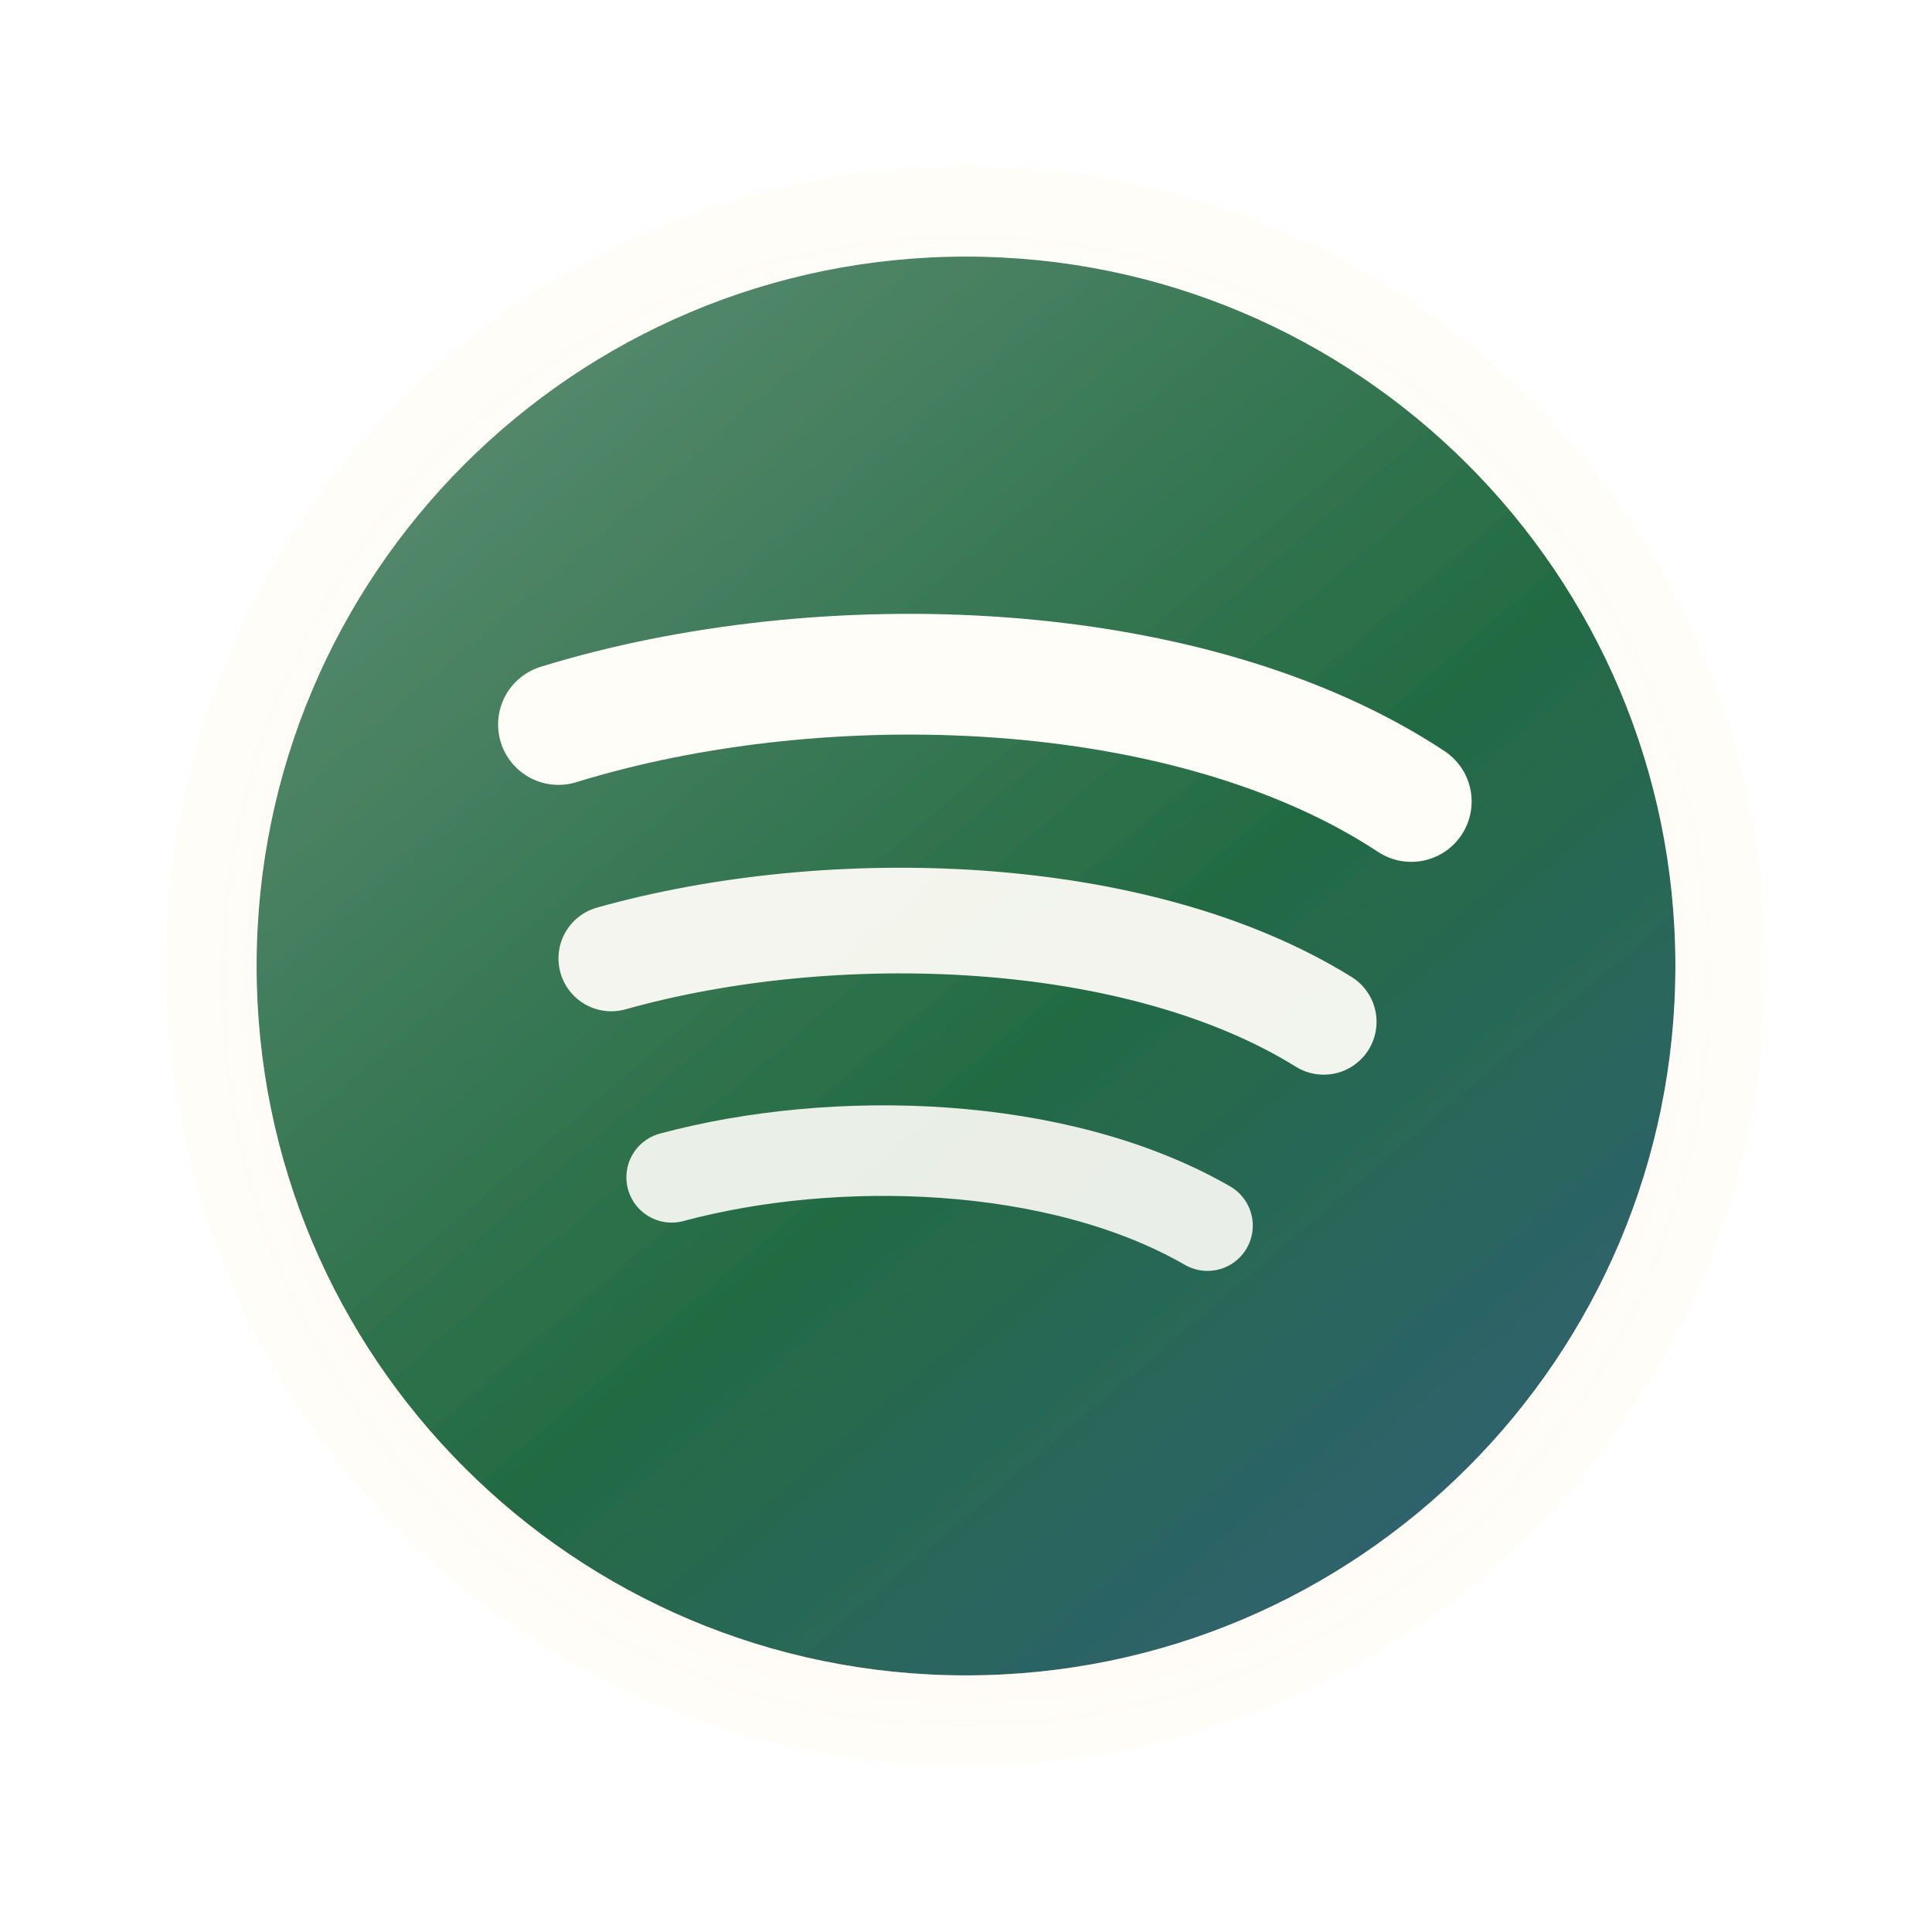
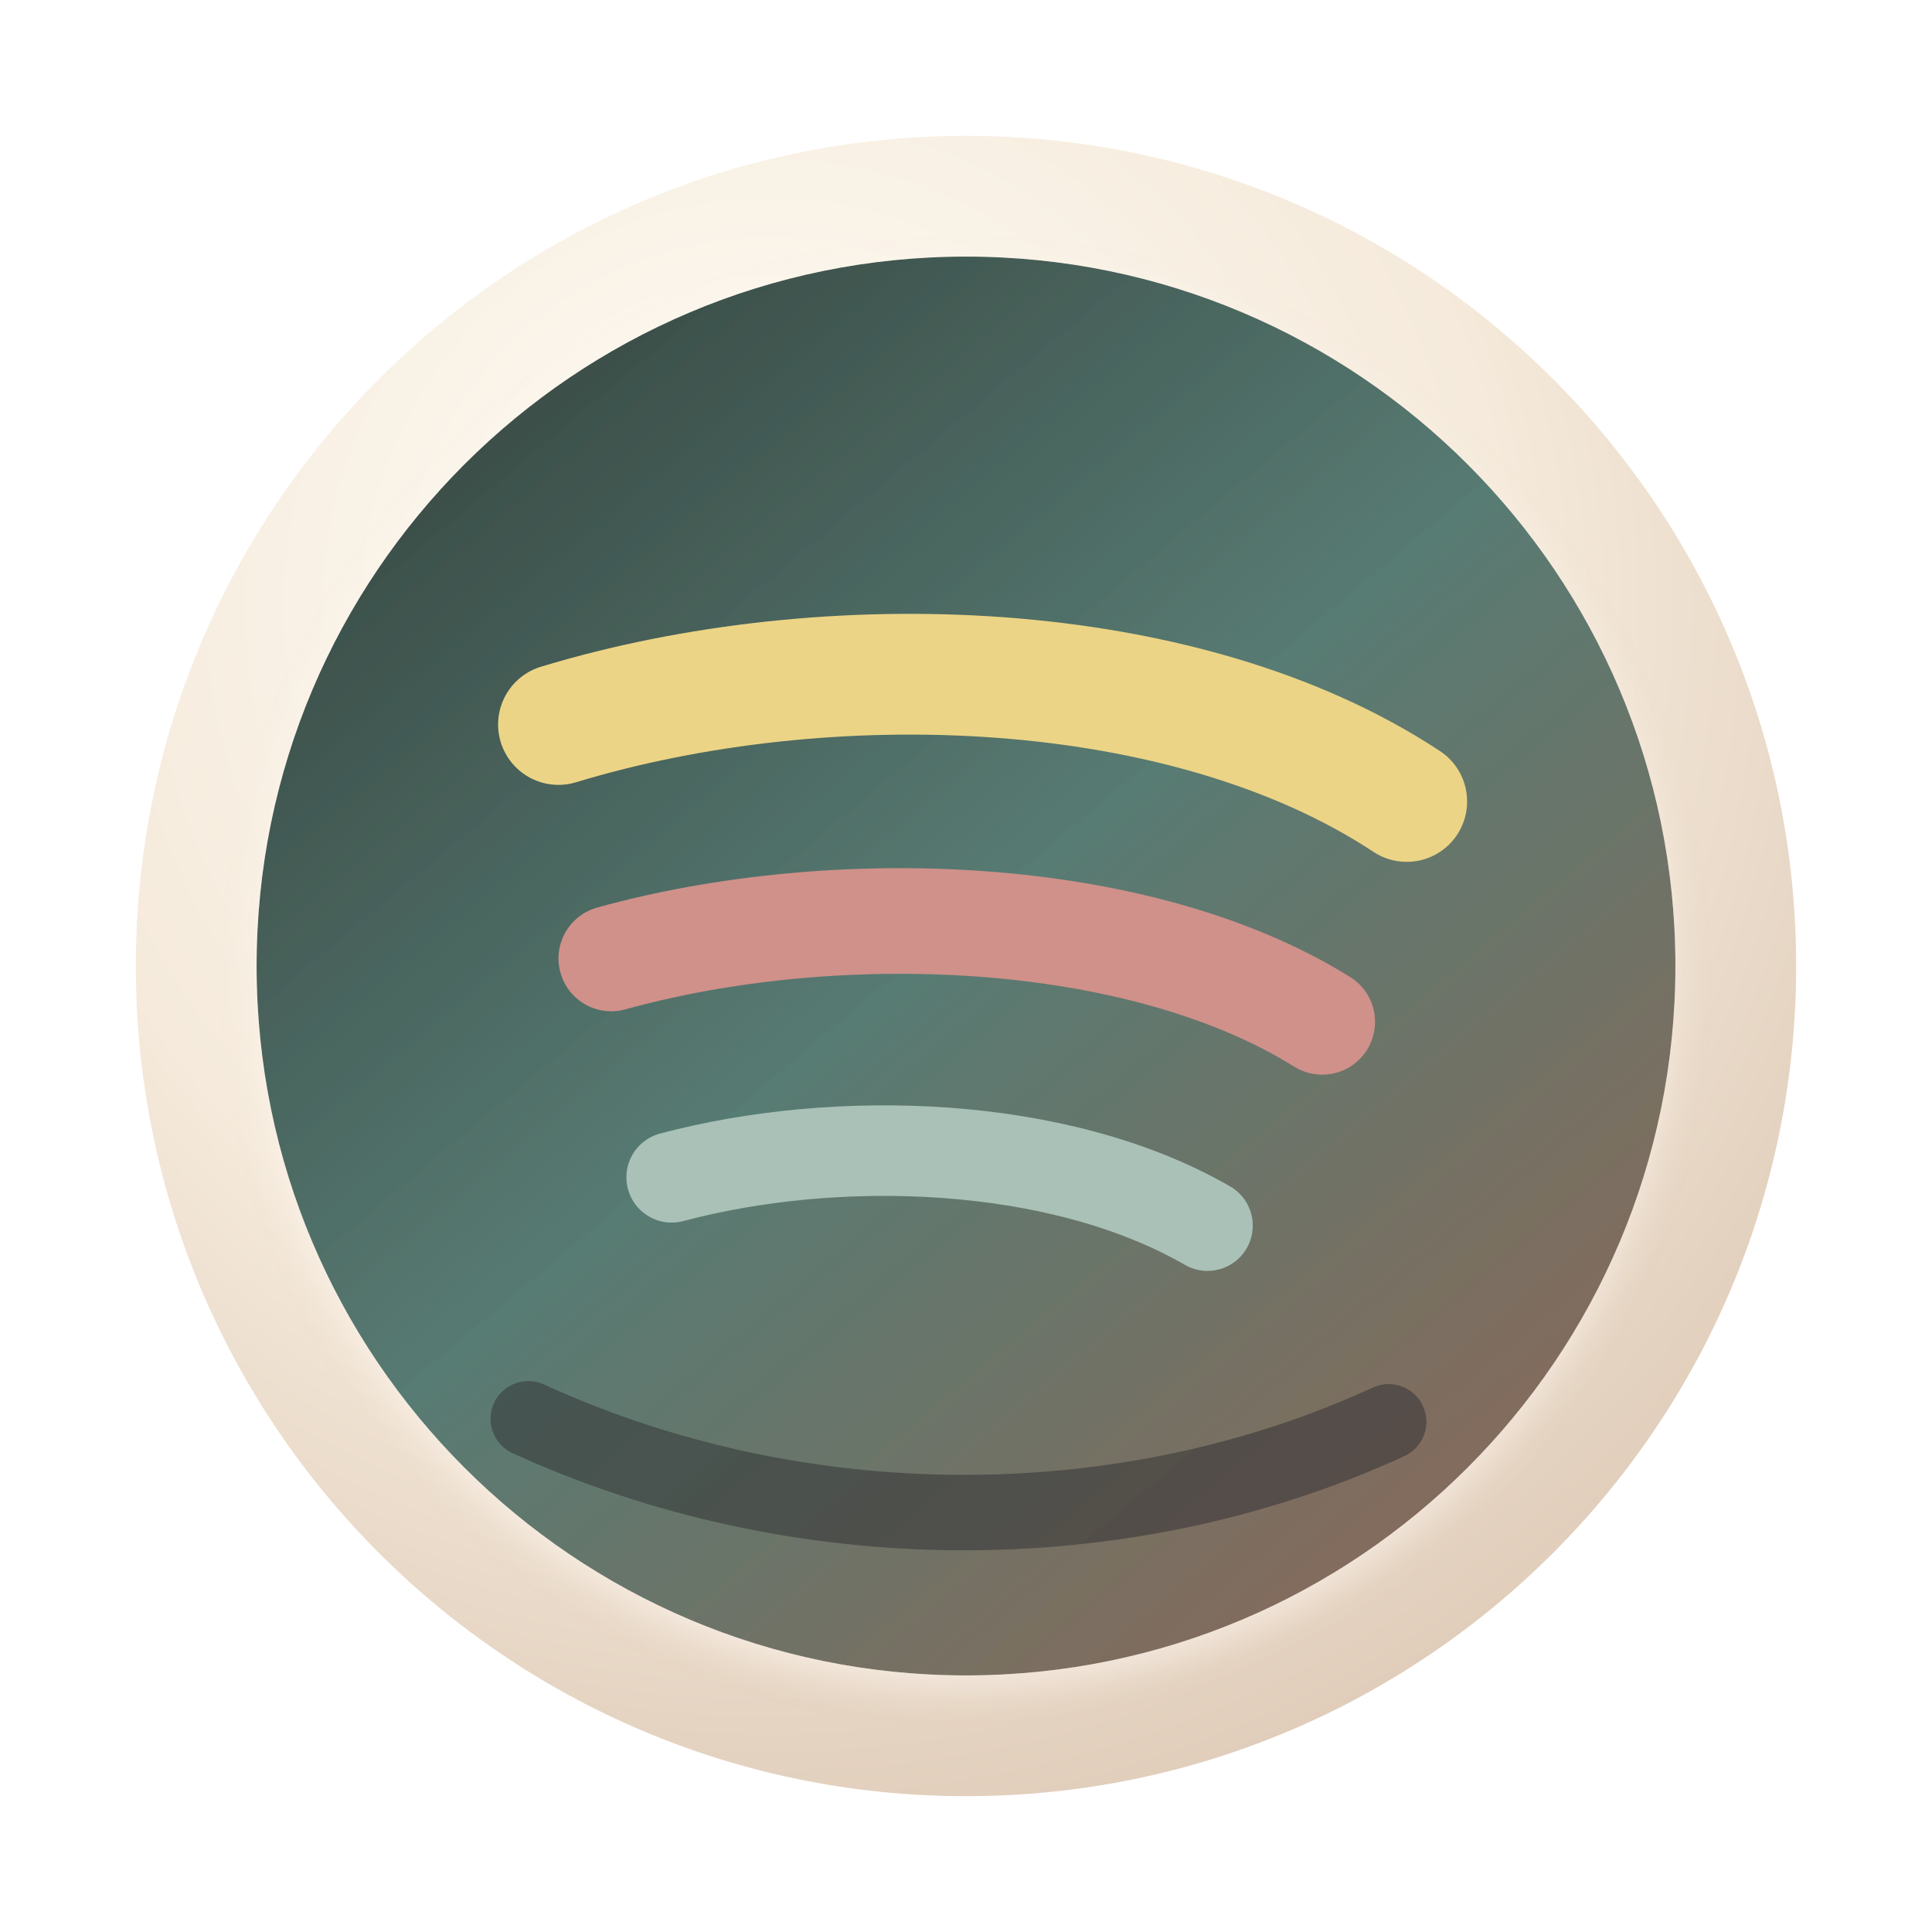
<svg xmlns="http://www.w3.org/2000/svg" width="128" height="128" viewBox="0 0 128 128" role="img" aria-label="spotify">
  <defs>
-     <linearGradient id="disc" x1="24" y1="18" x2="104" y2="112" gradientUnits="userSpaceOnUse">
-       <stop stop-color="#5f8f75" />
-       <stop offset=".55" stop-color="#236b43" />
-       <stop offset="1" stop-color="#335f7c" />
+     <radialGradient id="shell" cx="38%" cy="28%" r="78%">
+       <stop offset="0" stop-color="#fffdf7" />
+       <stop offset=".58" stop-color="#f5eadb" />
+       <stop offset="1" stop-color="#dfcbb8" />
+     </radialGradient>
+     <linearGradient id="disc" x1="25" y1="18" x2="103" y2="111" gradientUnits="userSpaceOnUse">
+       <stop offset="0" stop-color="#34423d" />
+       <stop offset=".48" stop-color="#577b73" />
+       <stop offset="1" stop-color="#8f6756" />
    </linearGradient>
    <filter id="shadow" x="-25%" y="-25%" width="150%" height="150%" color-interpolation-filters="sRGB">
-       <feDropShadow dx="0" dy="8" stdDeviation="7" flood-color="#2b211d" flood-opacity=".16" />
+       <feDropShadow dx="0" dy="9" stdDeviation="7" flood-color="#2b211d" flood-opacity=".18" />
      <feDropShadow dx="0" dy="1" stdDeviation="1" flood-color="#fffaf4" flood-opacity=".5" />
    </filter>
  </defs>
-   <circle cx="64" cy="64" r="53" fill="#fffdf8" />
+   <circle cx="64" cy="64" r="55" fill="url(#shell)" />
  <g filter="url(#shadow)">
    <circle cx="64" cy="64" r="47" fill="url(#disc)" />
-     <path d="M37 48c17.5-5.4 41.8-4.6 56.5 5.1" fill="none" stroke="#fffdf8" stroke-width="8" stroke-linecap="round" />
-     <path d="M40.5 63.5c14.6-4.1 34.8-3.5 47.2 4.2" fill="none" stroke="#fffdf8" stroke-width="7" stroke-linecap="round" opacity=".94" />
-     <path d="M44.5 78c10.8-2.9 25.6-2.5 35.5 3.2" fill="none" stroke="#fffdf8" stroke-width="6" stroke-linecap="round" opacity=".9" />
+     <path d="M37 48c17.8-5.4 41.5-4.6 56.2 5.1" fill="none" stroke="#ecd486" stroke-width="8" stroke-linecap="round" />
+     <path d="M40.5 63.5c14.8-4.1 34.9-3.4 47.1 4.2" fill="none" stroke="#cf918a" stroke-width="7" stroke-linecap="round" />
+     <path d="M44.5 78c10.9-2.9 25.6-2.5 35.5 3.2" fill="none" stroke="#a9c1b6" stroke-width="6" stroke-linecap="round" />
+     <path d="M35 94c17.9 8.2 39.4 8.3 57 .2" fill="none" stroke="#2d2d31" stroke-width="5" stroke-linecap="round" opacity=".5" />
  </g>
</svg>
